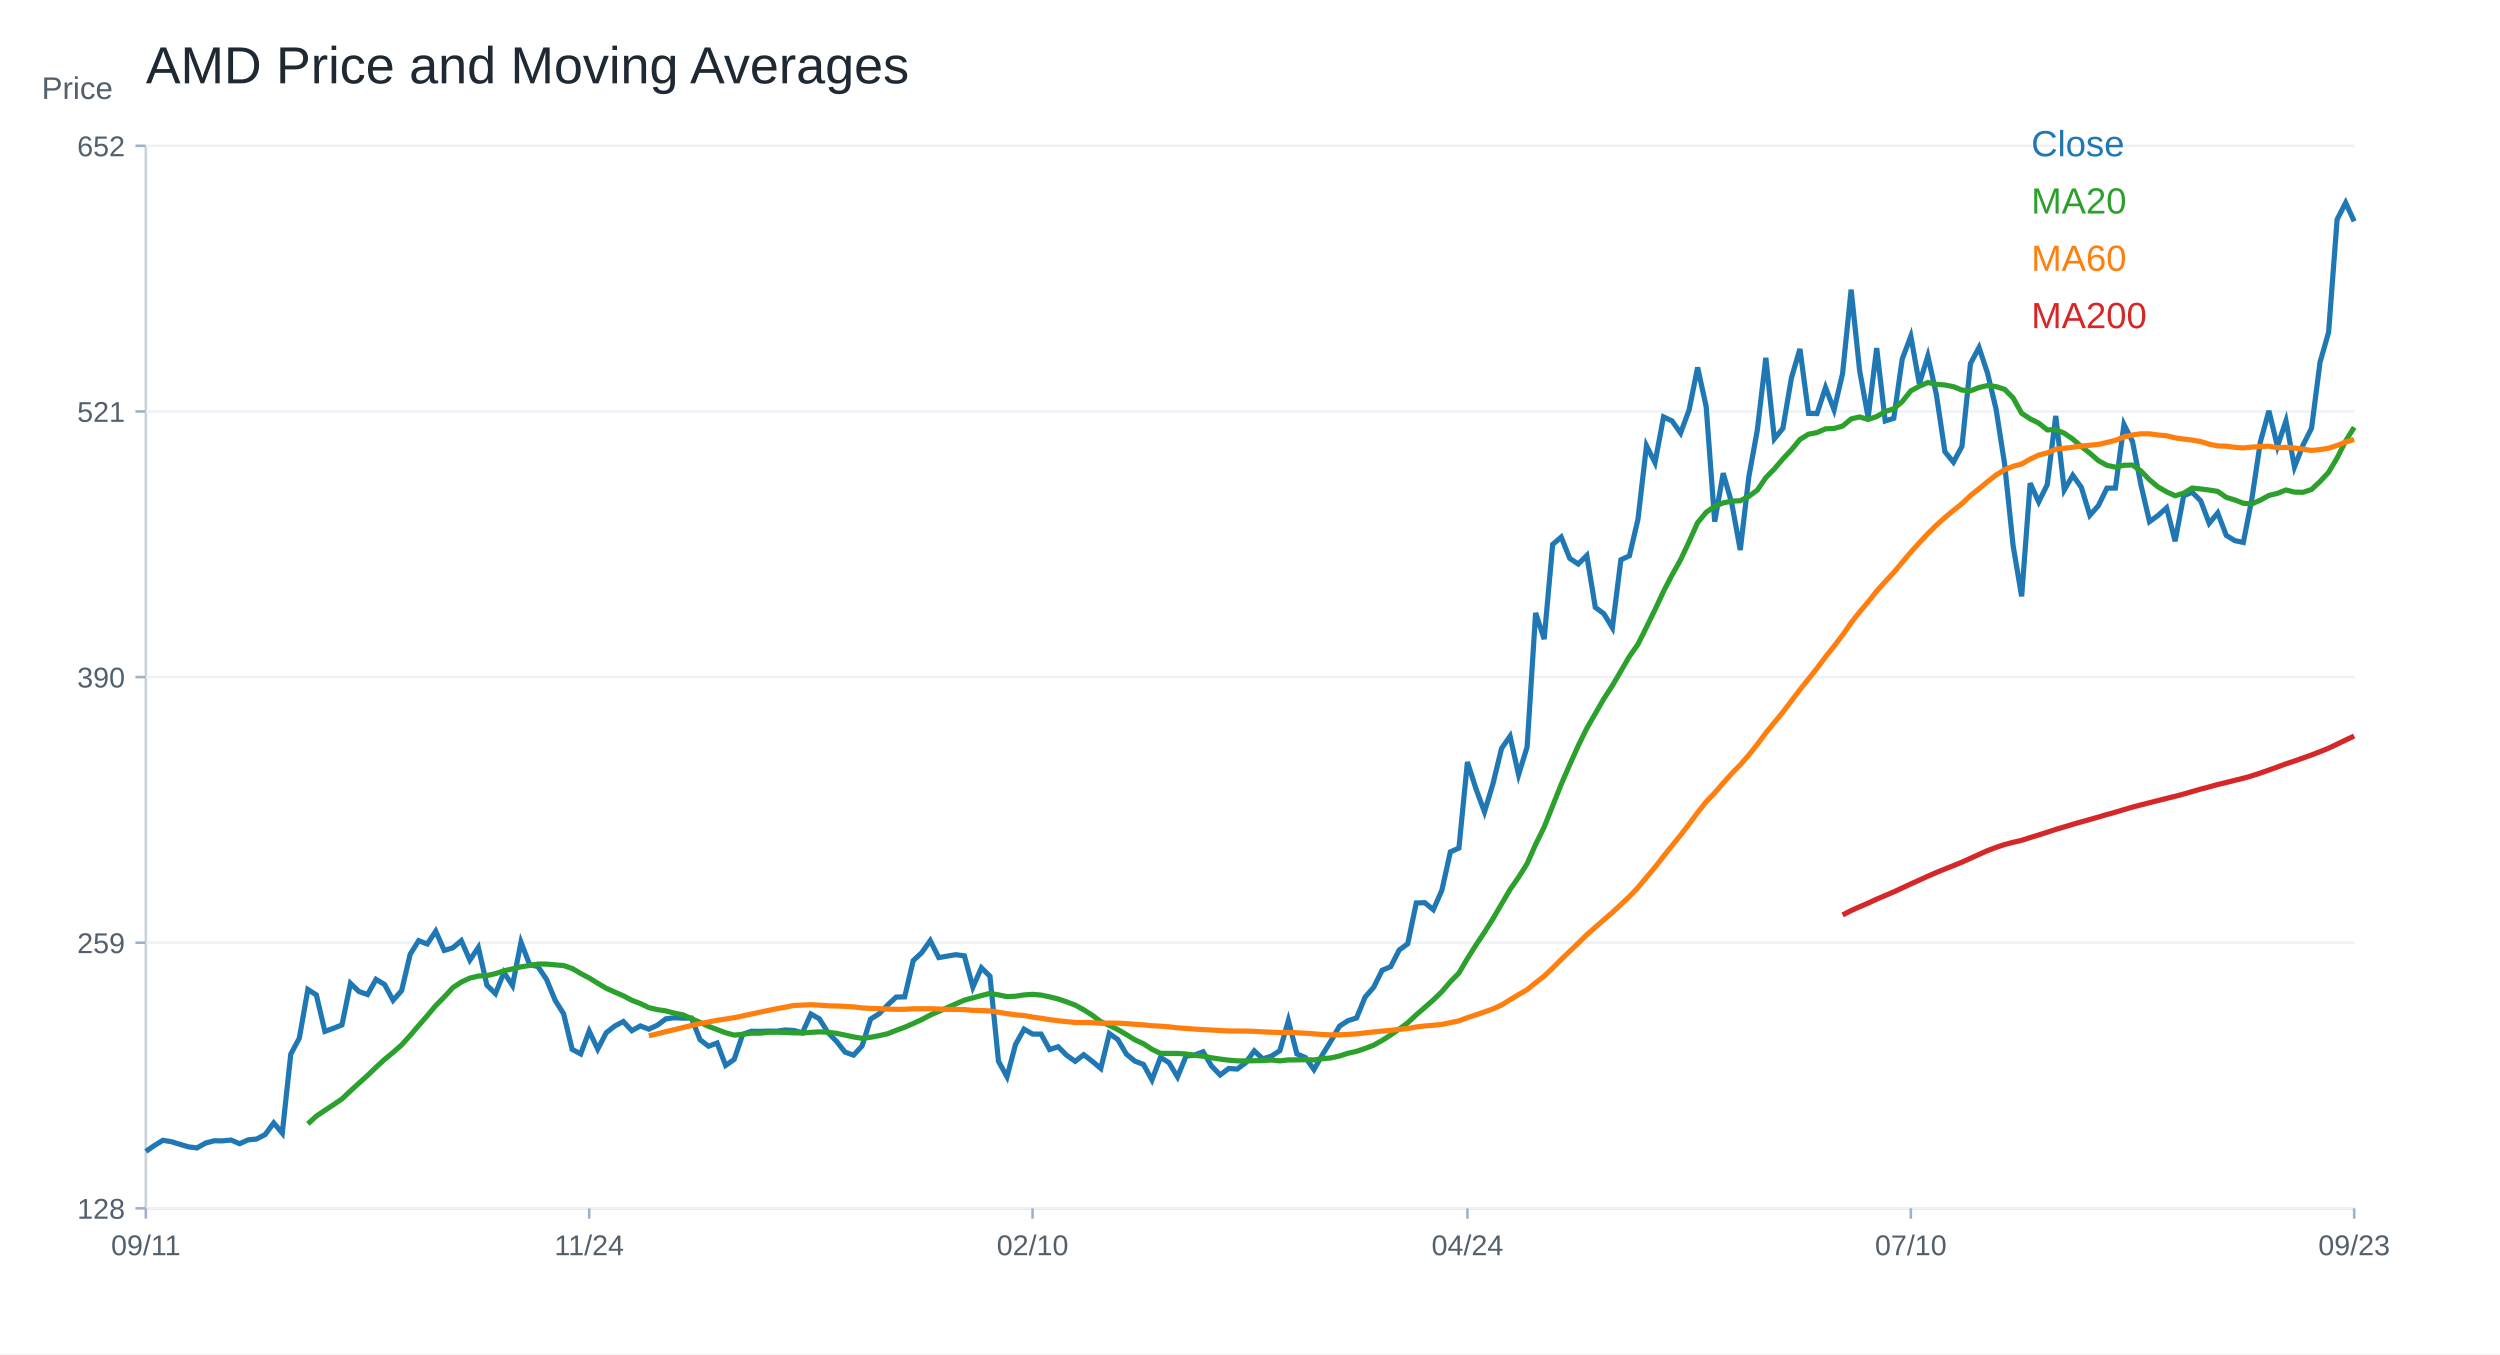
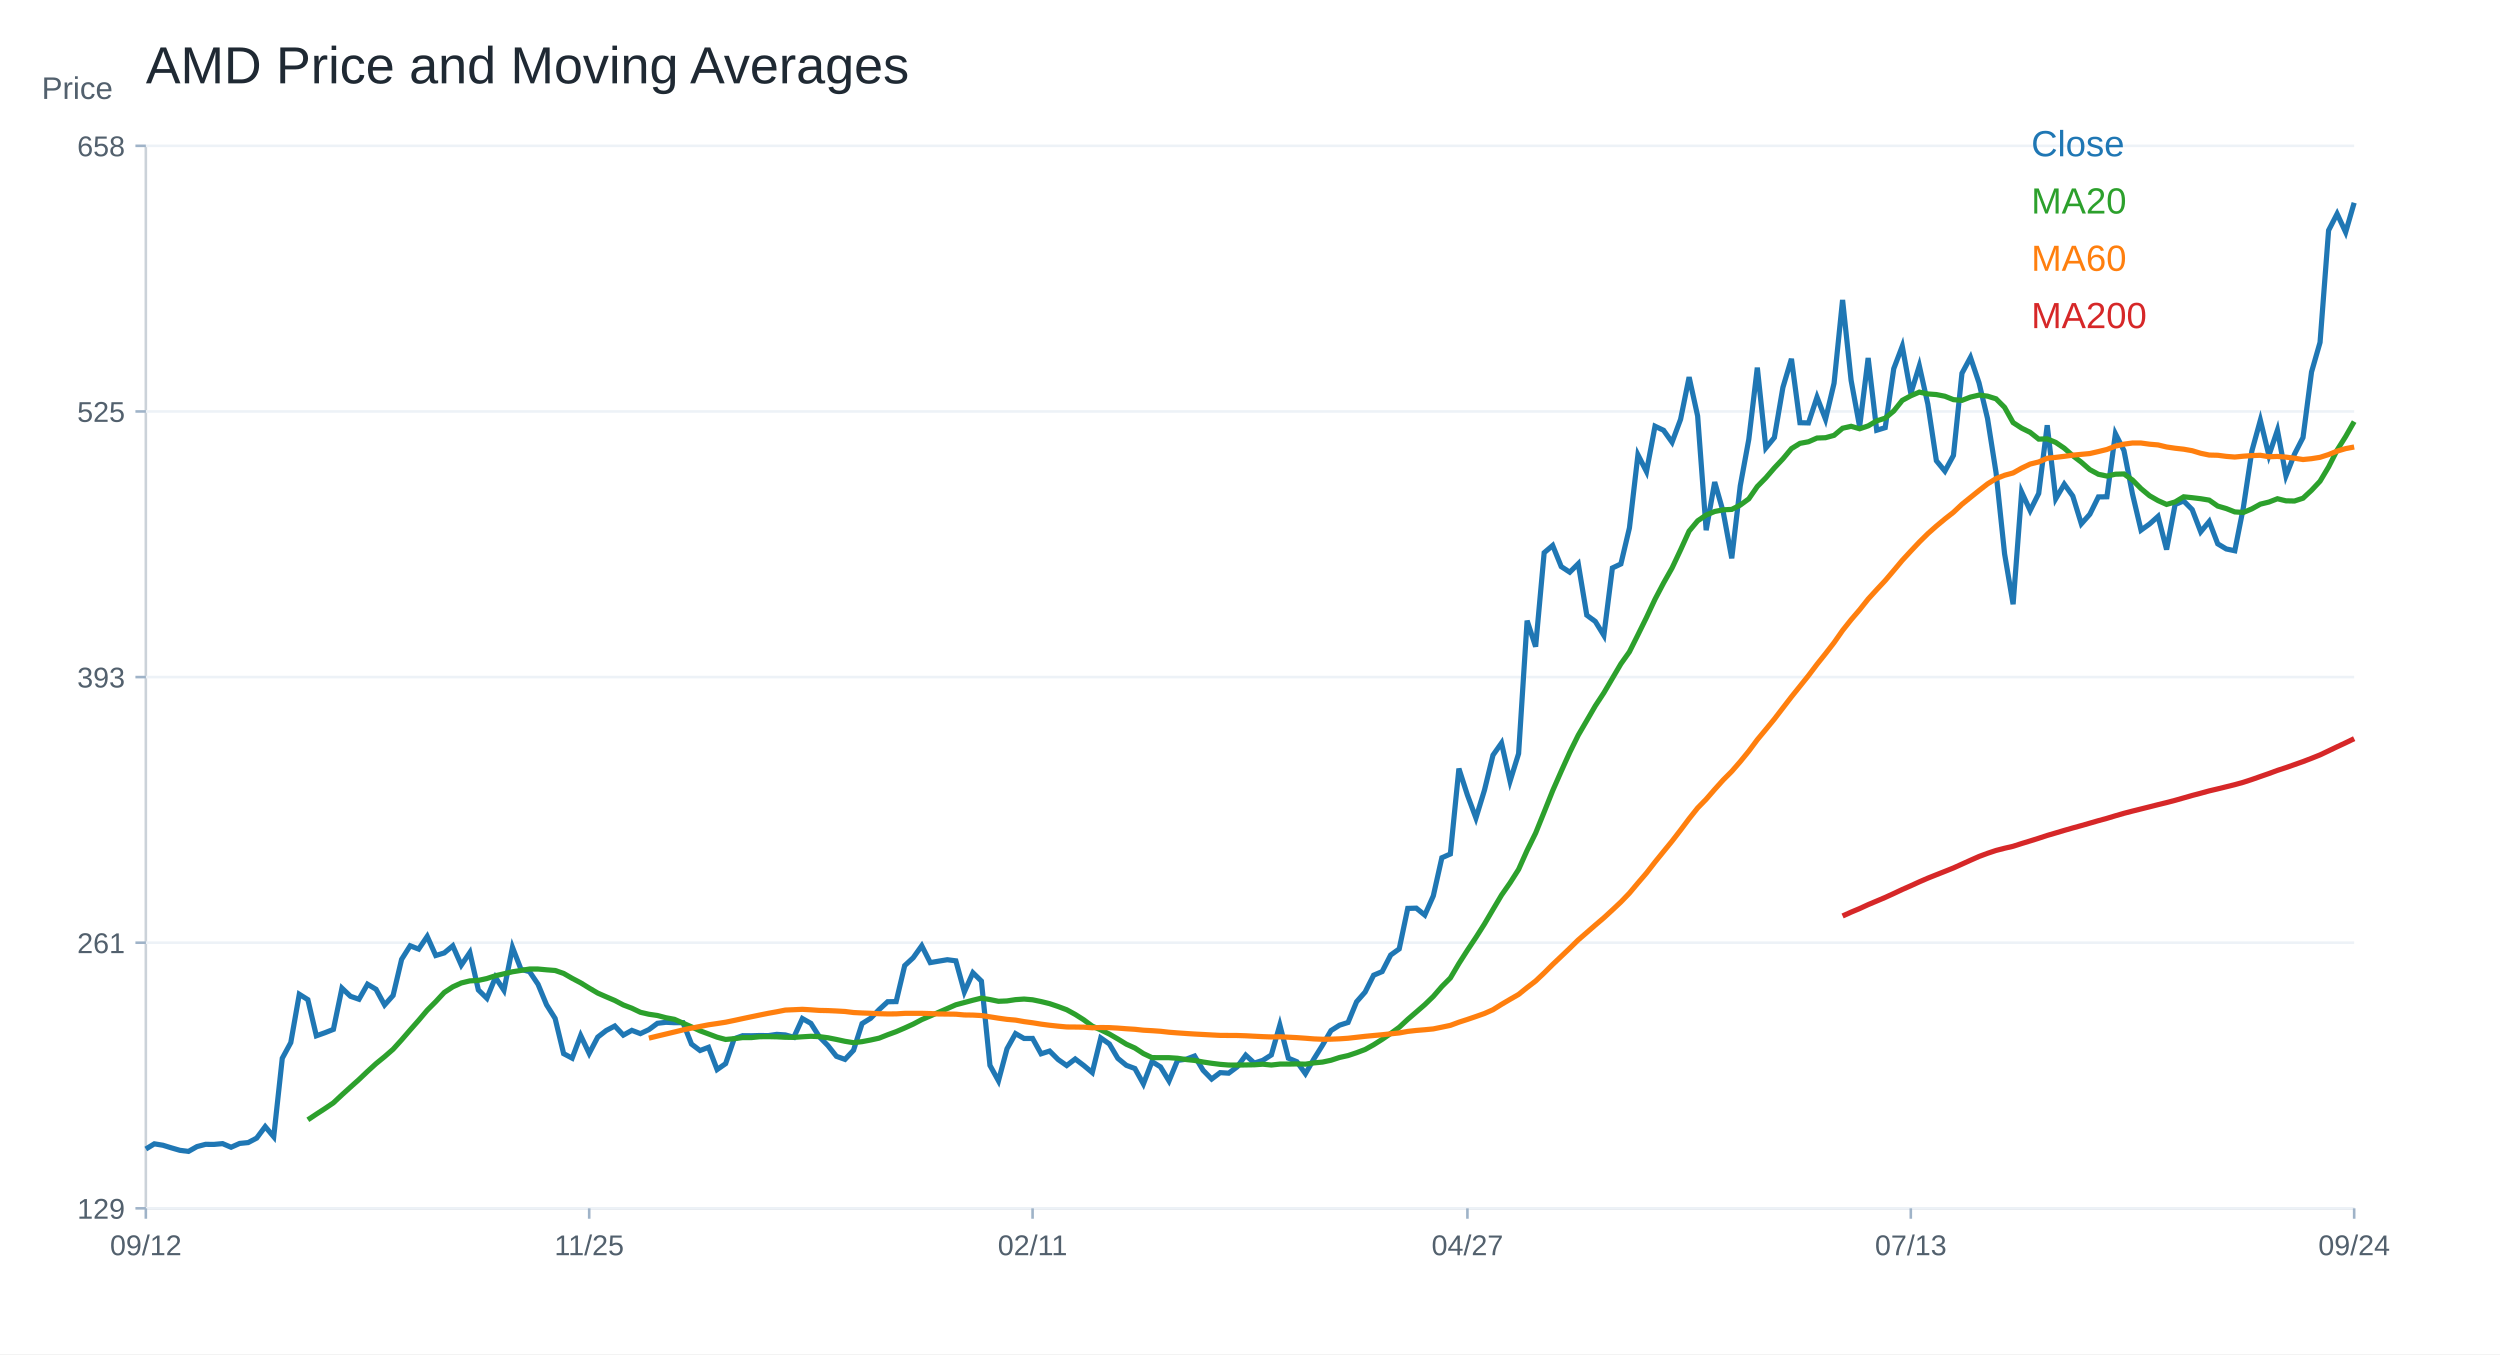
<svg xmlns="http://www.w3.org/2000/svg" width="960" height="520" viewBox="0 0 960 520">
  <rect width="100%" height="100%" fill="white" />
  <text x="56.00" y="32.00" font-size="20" font-family="Arial" fill="#1f2933" text-anchor="start">AMD Price and Moving Averages</text>
  <line x1="56" y1="464" x2="904" y2="464" stroke="#cbd2d9" />
  <line x1="56" y1="56" x2="56" y2="464" stroke="#cbd2d9" />
  <text x="16.00" y="38.00" font-size="12" font-family="Arial" fill="#52606d" text-anchor="start">Price</text>
  <line x1="56" y1="464.00" x2="904" y2="464.00" stroke="#edf2f7" />
  <line x1="52" y1="464.00" x2="56" y2="464.00" stroke="#9fb3c8" />
-   <text x="48.00" y="468.00" font-size="11" font-family="Arial" fill="#52606d" text-anchor="end">128</text>
+   <text x="48.00" y="468.00" font-size="11" font-family="Arial" fill="#52606d" text-anchor="end">129</text>
  <line x1="56" y1="362.00" x2="904" y2="362.00" stroke="#edf2f7" />
  <line x1="52" y1="362.00" x2="56" y2="362.00" stroke="#9fb3c8" />
-   <text x="48.00" y="366.00" font-size="11" font-family="Arial" fill="#52606d" text-anchor="end">259</text>
+   <text x="48.00" y="366.00" font-size="11" font-family="Arial" fill="#52606d" text-anchor="end">261</text>
  <line x1="56" y1="260.00" x2="904" y2="260.00" stroke="#edf2f7" />
  <line x1="52" y1="260.00" x2="56" y2="260.00" stroke="#9fb3c8" />
-   <text x="48.00" y="264.00" font-size="11" font-family="Arial" fill="#52606d" text-anchor="end">390</text>
+   <text x="48.00" y="264.00" font-size="11" font-family="Arial" fill="#52606d" text-anchor="end">393</text>
  <line x1="56" y1="158.00" x2="904" y2="158.00" stroke="#edf2f7" />
  <line x1="52" y1="158.00" x2="56" y2="158.00" stroke="#9fb3c8" />
-   <text x="48.00" y="162.00" font-size="11" font-family="Arial" fill="#52606d" text-anchor="end">521</text>
+   <text x="48.00" y="162.00" font-size="11" font-family="Arial" fill="#52606d" text-anchor="end">525</text>
  <line x1="56" y1="56.00" x2="904" y2="56.00" stroke="#edf2f7" />
  <line x1="52" y1="56.00" x2="56" y2="56.00" stroke="#9fb3c8" />
-   <text x="48.00" y="60.00" font-size="11" font-family="Arial" fill="#52606d" text-anchor="end">652</text>
+   <text x="48.00" y="60.00" font-size="11" font-family="Arial" fill="#52606d" text-anchor="end">658</text>
  <line x1="56.00" y1="464" x2="56.00" y2="468" stroke="#9fb3c8" />
-   <text x="56.00" y="482.00" font-size="11" font-family="Arial" fill="#52606d" text-anchor="middle">09/11</text>
+   <text x="56.00" y="482.00" font-size="11" font-family="Arial" fill="#52606d" text-anchor="middle">09/12</text>
  <line x1="226.25" y1="464" x2="226.25" y2="468" stroke="#9fb3c8" />
-   <text x="226.25" y="482.00" font-size="11" font-family="Arial" fill="#52606d" text-anchor="middle">11/24</text>
+   <text x="226.25" y="482.00" font-size="11" font-family="Arial" fill="#52606d" text-anchor="middle">11/25</text>
  <line x1="396.51" y1="464" x2="396.51" y2="468" stroke="#9fb3c8" />
-   <text x="396.51" y="482.00" font-size="11" font-family="Arial" fill="#52606d" text-anchor="middle">02/10</text>
+   <text x="396.51" y="482.00" font-size="11" font-family="Arial" fill="#52606d" text-anchor="middle">02/11</text>
  <line x1="563.49" y1="464" x2="563.49" y2="468" stroke="#9fb3c8" />
-   <text x="563.49" y="482.00" font-size="11" font-family="Arial" fill="#52606d" text-anchor="middle">04/24</text>
+   <text x="563.49" y="482.00" font-size="11" font-family="Arial" fill="#52606d" text-anchor="middle">04/27</text>
  <line x1="733.75" y1="464" x2="733.75" y2="468" stroke="#9fb3c8" />
-   <text x="733.75" y="482.00" font-size="11" font-family="Arial" fill="#52606d" text-anchor="middle">07/10</text>
+   <text x="733.75" y="482.00" font-size="11" font-family="Arial" fill="#52606d" text-anchor="middle">07/13</text>
  <line x1="904.00" y1="464" x2="904.00" y2="468" stroke="#9fb3c8" />
-   <text x="904.00" y="482.00" font-size="11" font-family="Arial" fill="#52606d" text-anchor="middle">09/23</text>
-   <polyline fill="none" stroke="#1f77b4" stroke-width="2" points="56.00,442.14 59.27,439.89 62.55,437.87 65.82,438.42 69.10,439.43 72.37,440.39 75.64,440.80 78.92,438.94 82.19,438.07 85.47,438.09 88.74,437.78 92.02,439.19 95.29,437.71 98.56,437.38 101.84,435.65 105.11,431.20 108.39,435.14 111.66,404.76 114.93,398.69 118.21,379.97 121.48,382.05 124.76,396.05 128.03,394.87 131.31,393.57 134.58,377.60 137.85,380.75 141.13,381.90 144.40,376.08 147.68,378.05 150.95,384.12 154.22,380.41 157.50,366.46 160.77,361.21 164.05,362.50 167.32,357.58 170.59,364.97 173.87,363.97 177.14,361.22 180.42,368.69 183.69,363.81 186.97,378.31 190.24,381.54 193.51,373.42 196.79,378.45 200.06,361.81 203.34,370.32 206.61,371.22 209.88,376.11 213.16,384.07 216.43,389.32 219.71,402.96 222.98,404.70 226.25,395.93 229.53,402.87 232.80,396.56 236.08,394.00 239.35,392.27 242.63,395.78 245.90,393.95 249.17,395.21 252.45,393.66 255.72,391.22 259.00,390.82 262.27,390.97 265.54,390.97 268.82,399.26 272.09,401.75 275.37,400.51 278.64,409.12 281.92,406.82 285.19,397.19 288.46,396.01 291.74,396.05 295.01,395.94 298.29,395.98 301.56,395.50 304.83,395.71 308.11,396.62 311.38,389.38 314.66,391.24 317.93,396.48 321.20,399.85 324.48,404.00 327.75,405.18 331.03,401.66 334.30,391.32 337.58,389.28 340.85,385.92 344.12,382.87 347.40,382.80 350.67,368.89 353.95,365.83 357.22,361.20 360.49,367.71 363.77,367.15 367.04,366.60 370.32,367.04 373.59,379.06 376.86,371.64 380.14,374.87 383.41,407.50 386.69,413.48 389.96,401.08 393.24,395.19 396.51,397.08 399.78,397.08 403.06,403.02 406.33,401.95 409.61,405.25 412.88,407.55 416.15,405.02 419.43,407.53 422.70,410.29 425.98,396.87 429.25,399.19 432.53,404.78 435.80,407.48 439.07,408.72 442.35,414.69 445.62,406.03 448.90,408.07 452.17,413.54 455.44,405.56 458.72,405.13 461.99,403.89 465.27,409.40 468.54,412.79 471.81,410.31 475.09,410.52 478.36,408.06 481.64,403.54 484.91,406.61 488.19,405.56 491.46,403.47 494.73,391.87 498.01,404.71 501.28,406.10 504.56,410.73 507.83,404.97 511.10,399.70 514.38,394.03 517.65,391.94 520.93,390.89 524.20,382.88 527.47,379.13 530.75,372.59 534.02,371.20 537.30,364.79 540.57,362.41 543.85,346.74 547.12,346.64 550.39,349.32 553.67,341.89 556.94,327.13 560.22,325.67 563.49,292.62 566.76,302.87 570.04,311.76 573.31,300.94 576.59,287.42 579.86,282.71 583.14,297.49 586.41,286.82 589.68,235.35 592.96,245.42 596.23,209.05 599.51,206.25 602.78,214.42 606.05,216.59 609.33,213.32 612.60,233.24 615.88,235.67 619.15,241.07 622.42,214.97 625.70,213.41 628.97,199.46 632.25,171.15 635.52,177.65 638.80,160.10 642.07,161.65 645.34,166.29 648.62,157.41 651.89,141.09 655.17,156.12 658.44,200.34 661.71,181.70 664.99,193.24 668.26,211.22 671.54,183.17 674.81,165.17 678.08,137.40 681.36,168.50 684.63,164.47 687.91,145.10 691.18,134.00 694.46,158.73 697.73,158.82 701.00,148.83 704.28,157.38 707.55,143.45 710.83,111.21 714.10,142.36 717.37,160.31 720.65,133.67 723.92,161.64 727.20,160.63 730.47,137.82 733.75,129.13 737.02,147.41 740.29,136.72 743.57,151.50 746.84,173.45 750.12,177.48 753.39,171.40 756.66,139.60 759.94,133.45 763.21,143.29 766.49,157.10 769.76,178.11 773.03,209.49 776.31,229.00 779.58,185.55 782.86,192.74 786.13,186.13 789.41,159.72 792.68,188.15 795.95,182.52 799.23,187.13 802.50,197.87 805.78,194.16 809.05,187.46 812.32,187.40 815.60,162.98 818.87,169.51 822.15,186.33 825.42,200.31 828.69,197.94 831.97,195.00 835.24,207.84 838.52,190.38 841.79,189.02 845.07,192.33 848.34,200.96 851.61,196.96 854.89,205.61 858.16,207.59 861.44,208.29 864.71,191.63 867.98,169.71 871.26,157.76 874.53,171.38 877.81,161.62 881.08,179.31 884.36,170.91 887.63,164.45 890.90,139.09 894.18,127.62 897.45,84.28 900.73,77.86 904.00,84.99" />
+   <text x="904.00" y="482.00" font-size="11" font-family="Arial" fill="#52606d" text-anchor="middle">09/24</text>
+   <polyline fill="none" stroke="#1f77b4" stroke-width="2" points="56.00,441.23 59.27,439.23 62.55,439.77 65.82,440.78 69.10,441.73 72.37,442.14 75.64,440.29 78.92,439.43 82.19,439.45 85.47,439.15 88.74,440.54 92.02,439.08 95.29,438.75 98.56,437.03 101.84,432.62 105.11,436.52 108.39,406.38 111.66,400.36 114.93,381.80 118.21,383.86 121.48,397.74 124.76,396.57 128.03,395.28 131.31,379.45 134.58,382.57 137.85,383.71 141.13,377.94 144.40,379.89 147.68,385.91 150.95,382.24 154.22,368.39 157.50,363.18 160.77,364.46 164.05,359.58 167.32,366.91 170.59,365.92 173.87,363.20 177.14,370.61 180.42,365.76 183.69,380.14 186.97,383.35 190.24,375.30 193.51,380.28 196.79,363.78 200.06,372.22 203.34,373.11 206.61,377.97 209.88,385.86 213.16,391.07 216.43,404.60 219.71,406.33 222.98,397.63 226.25,404.52 229.53,398.25 232.80,395.71 236.08,393.99 239.35,397.48 242.63,395.66 245.90,396.91 249.17,395.37 252.45,392.95 255.72,392.56 259.00,392.71 262.27,392.70 265.54,400.93 268.82,403.40 272.09,402.17 275.37,410.71 278.64,408.43 281.92,398.88 285.19,397.71 288.46,397.74 291.74,397.64 295.01,397.68 298.29,397.20 301.56,397.41 304.83,398.32 308.11,391.13 311.38,392.97 314.66,398.17 317.93,401.51 321.20,405.63 324.48,406.80 327.75,403.31 331.03,393.06 334.30,391.03 337.58,387.69 340.85,384.67 344.12,384.61 347.40,370.80 350.67,367.77 353.95,363.17 357.22,369.64 360.49,369.08 363.77,368.53 367.04,368.96 370.32,380.89 373.59,373.53 376.86,376.74 380.14,409.10 383.41,415.04 386.69,402.73 389.96,396.90 393.24,398.77 396.51,398.76 399.78,404.66 403.06,403.60 406.33,406.87 409.61,409.16 412.88,406.65 416.15,409.13 419.43,411.87 422.70,398.56 425.98,400.86 429.25,406.41 432.53,409.09 435.80,410.31 439.07,416.23 442.35,407.65 445.62,409.67 448.90,415.09 452.17,407.18 455.44,406.75 458.72,405.52 461.99,410.99 465.27,414.35 468.54,411.89 471.81,412.10 475.09,409.66 478.36,405.18 481.64,408.22 484.91,407.18 488.19,405.10 491.46,393.60 494.73,406.34 498.01,407.71 501.28,412.30 504.56,406.60 507.83,401.37 511.10,395.74 514.38,393.67 517.65,392.63 520.93,384.68 524.20,380.96 527.47,374.48 530.75,373.09 534.02,366.73 537.30,364.38 540.57,348.83 543.85,348.73 547.12,351.39 550.39,344.02 553.67,329.38 556.94,327.93 560.22,295.14 563.49,305.31 566.76,314.13 570.04,303.40 573.31,289.98 576.59,285.31 579.86,299.98 583.14,289.39 586.41,238.33 589.68,248.32 592.96,212.24 596.23,209.46 599.51,217.57 602.78,219.72 606.05,216.48 609.33,236.24 612.60,238.64 615.88,244.00 619.15,218.11 622.42,216.56 625.70,202.73 628.97,174.64 632.25,181.09 635.52,163.68 638.80,165.22 642.07,169.83 645.34,161.02 648.62,144.82 651.89,159.74 655.17,203.60 658.44,185.11 661.71,196.55 664.99,214.39 668.26,186.56 671.54,168.71 674.81,141.16 678.08,172.02 681.36,168.01 684.63,148.80 687.91,137.79 691.18,162.32 694.46,162.41 697.73,152.50 701.00,160.99 704.28,147.16 707.55,115.18 710.83,146.09 714.10,163.89 717.37,137.46 720.65,165.21 723.92,164.21 727.20,141.58 730.47,132.96 733.75,151.10 737.02,140.49 740.29,155.15 743.57,176.92 746.84,180.92 750.12,174.89 753.39,143.35 756.66,137.25 759.94,147.01 763.21,160.70 766.49,181.55 769.76,212.68 773.03,232.03 776.31,188.93 779.58,196.06 782.86,189.50 786.13,163.30 789.41,191.50 792.68,185.92 795.95,190.49 799.23,201.15 802.50,197.47 805.78,190.82 809.05,190.76 812.32,166.54 815.60,173.01 818.87,189.70 822.15,203.57 825.42,201.22 828.69,198.30 831.97,211.04 835.24,193.72 838.52,192.37 841.79,195.66 845.07,204.22 848.34,200.25 851.61,208.83 854.89,210.80 858.16,211.49 861.44,194.96 864.71,173.22 867.98,161.36 871.26,174.87 874.53,165.19 877.81,182.73 881.08,174.40 884.36,168.00 887.63,142.84 890.90,131.47 894.18,88.46 897.45,82.10 900.73,89.17 904.00,77.86" />
  <text x="780.00" y="60.00" font-size="14" font-family="Arial" fill="#1f77b4" text-anchor="start">Close</text>
-   <polyline fill="none" stroke="#2ca02c" stroke-width="2" points="118.21,431.58 121.48,428.57 124.76,426.38 128.03,424.23 131.31,421.99 134.58,418.90 137.85,415.91 141.13,412.97 144.40,409.83 147.68,406.82 150.95,404.13 154.22,401.26 157.50,397.62 160.77,393.80 164.05,390.05 167.32,386.15 170.59,382.84 173.87,379.28 177.14,377.10 180.42,375.60 183.69,374.79 186.97,374.61 190.24,373.88 193.51,372.81 196.79,372.05 200.06,371.26 203.34,370.74 206.61,370.21 209.88,370.21 213.16,370.51 216.43,370.77 219.71,371.90 222.98,373.81 226.25,375.54 229.53,377.56 232.80,379.51 236.08,380.96 239.35,382.38 242.63,384.11 245.90,385.37 249.17,386.94 252.45,387.71 255.72,388.19 259.00,389.06 262.27,389.69 265.54,391.15 268.82,392.59 272.09,394.12 275.37,395.34 278.64,396.59 281.92,397.47 285.19,397.18 288.46,396.74 291.74,396.75 295.01,396.40 298.29,396.37 301.56,396.45 304.83,396.62 308.11,396.66 311.38,396.43 314.66,396.23 317.93,396.38 321.20,396.81 324.48,397.47 327.75,398.18 331.03,398.71 334.30,398.31 337.58,397.69 340.85,396.96 344.12,395.65 347.40,394.45 350.67,393.03 353.95,391.52 357.22,389.78 360.49,388.37 363.77,386.93 367.04,385.48 370.32,384.05 373.59,383.17 376.86,382.29 380.14,381.47 383.41,382.02 386.69,382.70 389.96,382.55 393.24,382.05 396.51,381.83 399.78,382.11 403.06,382.80 406.33,383.60 409.61,384.72 412.88,385.96 416.15,387.76 419.43,389.85 422.70,392.30 425.98,393.76 429.25,395.36 432.53,397.27 435.80,399.30 439.07,400.78 442.35,402.93 445.62,404.49 448.90,404.52 452.17,404.52 455.44,404.74 458.72,405.24 461.99,405.58 465.27,406.20 468.54,406.69 471.81,407.10 475.09,407.37 478.36,407.39 481.64,407.32 484.91,407.27 488.19,407.04 491.46,407.37 494.73,407.00 498.01,407.00 501.28,406.93 504.56,407.03 507.83,406.54 511.10,406.23 514.38,405.52 517.65,404.44 520.93,403.71 524.20,402.60 527.47,401.36 530.75,399.52 534.02,397.44 537.30,395.16 540.57,392.76 543.85,389.69 547.12,386.85 550.39,383.98 553.67,380.80 556.94,376.98 560.22,373.67 563.49,368.07 566.76,362.91 570.04,357.96 573.31,352.76 576.59,347.14 579.86,341.58 583.14,336.85 586.41,331.65 589.68,324.27 592.96,317.59 596.23,309.41 599.51,301.16 602.78,293.65 606.05,286.35 609.33,279.68 612.60,274.01 615.88,268.33 619.15,263.29 622.42,257.68 625.70,252.07 628.97,247.41 632.25,240.83 635.52,234.12 638.80,227.08 642.07,220.79 645.34,214.97 648.62,207.96 651.89,200.68 655.17,196.72 658.44,194.46 661.71,193.10 664.99,192.44 668.26,192.28 671.54,190.61 674.81,188.21 678.08,183.41 681.36,180.06 684.63,176.23 687.91,172.73 691.18,168.76 694.46,166.73 697.73,166.11 701.00,164.67 704.28,164.53 707.55,163.62 710.83,160.87 714.10,160.11 717.37,161.08 720.65,159.95 723.92,158.02 727.20,156.96 730.47,154.19 733.75,150.09 737.02,148.30 740.29,146.88 743.57,147.58 746.84,147.83 750.12,148.48 753.39,149.80 756.66,150.08 759.94,148.81 763.21,148.04 766.49,148.45 769.76,149.49 773.03,152.79 776.31,158.68 779.58,160.84 782.86,162.46 786.13,165.08 789.41,164.99 792.68,166.36 795.95,168.60 799.23,171.50 802.50,174.02 805.78,176.89 809.05,178.69 812.32,179.39 815.60,178.66 818.87,178.57 822.15,180.90 825.42,184.25 828.69,186.98 831.97,188.87 835.24,190.36 838.52,189.40 841.79,187.41 845.07,187.75 848.34,188.16 851.61,188.70 854.89,190.99 858.16,191.97 861.44,193.25 864.71,193.48 867.98,192.07 871.26,190.25 874.53,189.45 877.81,188.16 881.08,188.97 884.36,189.04 887.63,187.95 890.90,184.89 894.18,181.37 897.45,175.84 900.73,169.34 904.00,164.07" />
+   <polyline fill="none" stroke="#2ca02c" stroke-width="2" points="118.21,430.01 121.48,427.83 124.76,425.70 128.03,423.48 131.31,420.41 134.58,417.45 137.85,414.53 141.13,411.41 144.40,408.43 147.68,405.76 150.95,402.91 154.22,399.30 157.50,395.51 160.77,391.80 164.05,387.92 167.32,384.64 170.59,381.11 173.87,378.95 177.14,377.46 180.42,376.66 183.69,376.47 186.97,375.75 190.24,374.69 193.51,373.94 196.79,373.16 200.06,372.64 203.34,372.11 206.61,372.11 209.88,372.41 213.16,372.67 216.43,373.79 219.71,375.68 222.98,377.40 226.25,379.41 229.53,381.34 232.80,382.78 236.08,384.18 239.35,385.90 242.63,387.15 245.90,388.71 249.17,389.47 252.45,389.95 255.72,390.81 259.00,391.43 262.27,392.88 265.54,394.32 268.82,395.83 272.09,397.04 275.37,398.28 278.64,399.15 281.92,398.86 285.19,398.43 288.46,398.44 291.74,398.10 295.01,398.07 298.29,398.14 301.56,398.31 304.83,398.35 308.11,398.13 311.38,397.93 314.66,398.07 317.93,398.50 321.20,399.15 324.48,399.86 327.75,400.39 331.03,399.99 334.30,399.37 337.58,398.65 340.85,397.35 344.12,396.16 347.40,394.75 350.67,393.26 353.95,391.53 357.22,390.13 360.49,388.70 363.77,387.27 367.04,385.84 370.32,384.97 373.59,384.09 376.86,383.28 380.14,383.83 383.41,384.50 386.69,384.36 389.96,383.86 393.24,383.64 396.51,383.92 399.78,384.60 403.06,385.40 406.33,386.51 409.61,387.74 412.88,389.53 416.15,391.60 419.43,394.03 422.70,395.48 425.98,397.07 429.25,398.96 432.53,400.97 435.80,402.44 439.07,404.57 442.35,406.12 445.62,406.15 448.90,406.15 452.17,406.37 455.44,406.86 458.72,407.20 461.99,407.81 465.27,408.30 468.54,408.71 471.81,408.97 475.09,409.00 478.36,408.93 481.64,408.88 484.91,408.65 488.19,408.97 491.46,408.61 494.73,408.61 498.01,408.54 501.28,408.64 504.56,408.15 507.83,407.84 511.10,407.14 514.38,406.07 517.65,405.34 520.93,404.24 524.20,403.01 527.47,401.19 530.75,399.12 534.02,396.87 537.30,394.48 540.57,391.44 543.85,388.62 547.12,385.78 550.39,382.62 553.67,378.83 556.94,375.55 560.22,369.99 563.49,364.87 566.76,359.96 570.04,354.80 573.31,349.23 576.59,343.71 579.86,339.02 583.14,333.86 586.41,326.54 589.68,319.91 592.96,311.80 596.23,303.62 599.51,296.16 602.78,288.93 606.05,282.31 609.33,276.69 612.60,271.05 615.88,266.05 619.15,260.48 622.42,254.92 625.70,250.30 628.97,243.76 632.25,237.11 635.52,230.12 638.80,223.89 642.07,218.11 645.34,211.16 648.62,203.94 651.89,200.01 655.17,197.77 658.44,196.41 661.71,195.77 664.99,195.61 668.26,193.95 671.54,191.56 674.81,186.81 678.08,183.48 681.36,179.68 684.63,176.21 687.91,172.27 691.18,170.25 694.46,169.64 697.73,168.21 701.00,168.08 704.28,167.17 707.55,164.44 710.83,163.70 714.10,164.65 717.37,163.54 720.65,161.62 723.92,160.57 727.20,157.82 730.47,153.75 733.75,151.98 737.02,150.57 740.29,151.27 743.57,151.51 746.84,152.16 750.12,153.46 753.39,153.74 756.66,152.48 759.94,151.71 763.21,152.12 766.49,153.15 769.76,156.43 773.03,162.27 776.31,164.41 779.58,166.02 782.86,168.62 786.13,168.53 789.41,169.89 792.68,172.11 795.95,174.99 799.23,177.49 802.50,180.34 805.78,182.12 809.05,182.81 812.32,182.09 815.60,182.00 818.87,184.32 822.15,187.63 825.42,190.35 828.69,192.23 831.97,193.70 835.24,192.75 838.52,190.77 841.79,191.11 845.07,191.51 848.34,192.05 851.61,194.33 854.89,195.29 858.16,196.57 861.44,196.79 864.71,195.40 867.98,193.59 871.26,192.79 874.53,191.52 877.81,192.32 881.08,192.39 884.36,191.31 887.63,188.27 890.90,184.78 894.18,179.29 897.45,172.85 900.73,167.62 904.00,161.89" />
  <text x="780.00" y="82.00" font-size="14" font-family="Arial" fill="#2ca02c" text-anchor="start">MA20</text>
-   <polyline fill="none" stroke="#ff7f0e" stroke-width="2" points="249.17,397.77 252.45,396.96 255.72,396.15 259.00,395.37 262.27,394.58 265.54,393.77 268.82,393.08 272.09,392.43 275.37,391.79 278.64,391.31 281.92,390.79 285.19,390.11 288.46,389.39 291.74,388.70 295.01,388.01 298.29,387.34 301.56,386.75 304.83,386.09 308.11,385.96 311.38,385.80 314.66,385.99 317.93,386.23 321.20,386.29 324.48,386.45 327.75,386.64 331.03,387.04 334.30,387.22 337.58,387.34 340.85,387.50 344.12,387.58 347.40,387.56 350.67,387.37 353.95,387.36 357.22,387.36 360.49,387.45 363.77,387.61 367.04,387.63 370.32,387.68 373.59,387.98 376.86,388.03 380.14,388.21 383.41,388.70 386.69,389.23 389.96,389.69 393.24,389.97 396.51,390.56 399.78,391.01 403.06,391.54 406.33,391.97 409.61,392.32 412.88,392.62 416.15,392.66 419.43,392.71 422.70,392.95 425.98,392.85 429.25,392.89 432.53,393.07 435.80,393.32 439.07,393.54 442.35,393.88 445.62,394.06 448.90,394.30 452.17,394.68 455.44,394.92 458.72,395.16 461.99,395.37 465.27,395.54 468.54,395.73 471.81,395.89 475.09,395.91 478.36,395.93 481.64,396.04 484.91,396.22 488.19,396.37 491.46,396.50 494.73,396.43 498.01,396.58 501.28,396.76 504.56,396.99 507.83,397.25 511.10,397.39 514.38,397.35 517.65,397.22 520.93,397.00 524.20,396.63 527.47,396.26 530.75,395.94 534.02,395.64 537.30,395.29 540.57,394.95 543.85,394.35 547.12,393.98 550.39,393.70 553.67,393.38 556.94,392.70 560.22,392.01 563.49,390.78 566.76,389.71 570.04,388.59 573.31,387.41 576.59,385.95 579.86,383.87 583.14,381.94 586.41,380.04 589.68,377.37 592.96,374.84 596.23,371.71 599.51,368.43 602.78,365.30 606.05,362.16 609.33,358.92 612.60,356.06 615.88,353.20 619.15,350.38 622.42,347.34 625.70,344.25 628.97,340.83 632.25,336.89 635.52,333.04 638.80,328.79 642.07,324.72 645.34,320.69 648.62,316.42 651.89,312.01 655.17,307.86 658.44,304.47 661.71,300.68 664.99,297.02 668.26,293.70 671.54,289.91 674.81,285.86 678.08,281.43 681.36,277.46 684.63,273.44 687.91,269.13 691.18,264.83 694.46,260.73 697.73,256.61 701.00,252.25 704.28,248.12 707.55,243.85 710.83,239.14 714.10,234.98 717.37,231.14 720.65,226.98 723.92,223.36 727.20,219.82 730.47,215.93 733.75,212.01 737.02,208.42 740.29,204.92 743.57,201.67 746.84,198.74 750.12,196.00 753.39,193.40 756.66,190.30 759.94,187.65 763.21,184.99 766.49,182.41 769.76,180.37 773.03,179.07 776.31,178.17 779.58,176.31 782.86,174.74 786.13,173.92 789.41,172.49 792.68,172.14 795.95,171.74 799.23,171.29 802.50,170.98 805.78,170.66 809.05,169.90 812.32,169.09 815.60,167.79 818.87,167.03 822.15,166.58 825.42,166.59 828.69,167.04 831.97,167.33 835.24,168.13 838.52,168.60 841.79,168.98 845.07,169.57 848.34,170.56 851.61,171.24 854.89,171.33 858.16,171.76 861.44,172.01 864.71,171.69 867.98,171.46 871.26,171.34 874.53,171.91 877.81,171.79 881.08,172.04 884.36,172.47 887.63,172.98 890.90,172.65 894.18,172.13 897.45,171.05 900.73,169.73 904.00,168.75" />
+   <polyline fill="none" stroke="#ff7f0e" stroke-width="2" points="249.17,398.65 252.45,397.85 255.72,397.07 259.00,396.28 262.27,395.48 265.54,394.80 268.82,394.16 272.09,393.52 275.37,393.04 278.64,392.53 281.92,391.85 285.19,391.14 288.46,390.45 291.74,389.77 295.01,389.11 298.29,388.52 301.56,387.87 304.83,387.73 308.11,387.58 311.38,387.77 314.66,388.00 317.93,388.07 321.20,388.22 324.48,388.41 327.75,388.81 331.03,388.98 334.30,389.10 337.58,389.27 340.85,389.35 344.12,389.33 347.40,389.13 350.67,389.12 353.95,389.12 357.22,389.21 360.49,389.37 363.77,389.40 367.04,389.45 370.32,389.74 373.59,389.79 376.86,389.97 380.14,390.46 383.41,390.98 386.69,391.44 389.96,391.72 393.24,392.30 396.51,392.74 399.78,393.27 403.06,393.70 406.33,394.05 409.61,394.35 412.88,394.38 416.15,394.43 419.43,394.67 422.70,394.57 425.98,394.61 429.25,394.79 432.53,395.04 435.80,395.25 439.07,395.60 442.35,395.78 445.62,396.01 448.90,396.38 452.17,396.63 455.44,396.86 458.72,397.07 461.99,397.24 465.27,397.42 468.54,397.59 471.81,397.61 475.09,397.63 478.36,397.74 481.64,397.91 484.91,398.07 488.19,398.19 491.46,398.12 494.73,398.28 498.01,398.45 501.28,398.68 504.56,398.94 507.83,399.08 511.10,399.04 514.38,398.91 517.65,398.69 520.93,398.32 524.20,397.95 527.47,397.64 530.75,397.34 534.02,396.99 537.30,396.65 540.57,396.06 543.85,395.69 547.12,395.42 550.39,395.10 553.67,394.43 556.94,393.74 560.22,392.52 563.49,391.46 566.76,390.34 570.04,389.18 573.31,387.73 576.59,385.67 579.86,383.75 583.14,381.86 586.41,379.22 589.68,376.71 592.96,373.60 596.23,370.35 599.51,367.25 602.78,364.13 606.05,360.92 609.33,358.08 612.60,355.23 615.88,352.44 619.15,349.43 622.42,346.36 625.70,342.96 628.97,339.06 632.25,335.24 635.52,331.03 638.80,326.99 642.07,322.99 645.34,318.75 648.62,314.38 651.89,310.26 655.17,306.90 658.44,303.13 661.71,299.50 664.99,296.21 668.26,292.45 671.54,288.44 674.81,284.04 678.08,280.10 681.36,276.11 684.63,271.84 687.91,267.58 691.18,263.51 694.46,259.42 697.73,255.09 701.00,251.00 704.28,246.76 707.55,242.09 710.83,237.96 714.10,234.15 717.37,230.03 720.65,226.43 723.92,222.93 727.20,219.07 730.47,215.17 733.75,211.62 737.02,208.15 740.29,204.92 743.57,202.01 746.84,199.29 750.12,196.72 753.39,193.64 756.66,191.01 759.94,188.37 763.21,185.82 766.49,183.78 769.76,182.50 773.03,181.61 776.31,179.76 779.58,178.20 782.86,177.39 786.13,175.97 789.41,175.63 792.68,175.23 795.95,174.78 799.23,174.47 802.50,174.16 805.78,173.40 809.05,172.60 812.32,171.31 815.60,170.56 818.87,170.11 822.15,170.12 825.42,170.57 828.69,170.85 831.97,171.64 835.24,172.12 838.52,172.49 841.79,173.07 845.07,174.06 848.34,174.74 851.61,174.82 854.89,175.25 858.16,175.50 861.44,175.18 864.71,174.95 867.98,174.83 871.26,175.39 874.53,175.28 877.81,175.53 881.08,175.95 884.36,176.46 887.63,176.13 890.90,175.61 894.18,174.55 897.45,173.23 900.73,172.27 904.00,171.64" />
  <text x="780.00" y="104.00" font-size="14" font-family="Arial" fill="#ff7f0e" text-anchor="start">MA60</text>
-   <polyline fill="none" stroke="#d62728" stroke-width="2" points="707.55,351.33 710.83,349.67 714.10,348.19 717.37,346.80 720.65,345.27 723.92,343.89 727.20,342.49 730.47,340.97 733.75,339.42 737.02,337.97 740.29,336.46 743.57,335.03 746.84,333.70 750.12,332.40 753.39,331.07 756.66,329.59 759.94,328.10 763.21,326.64 766.49,325.40 769.76,324.30 773.03,323.45 776.31,322.68 779.58,321.63 782.86,320.62 786.13,319.58 789.41,318.49 792.68,317.53 795.95,316.53 799.23,315.59 802.50,314.69 805.78,313.74 809.05,312.77 812.32,311.88 815.60,310.89 818.87,309.92 822.15,309.07 825.42,308.24 828.69,307.41 831.97,306.58 835.24,305.78 838.52,304.91 841.79,303.96 845.07,303.02 848.34,302.16 851.61,301.25 854.89,300.47 858.16,299.65 861.44,298.84 864.71,297.92 867.98,296.84 871.26,295.69 874.53,294.53 877.81,293.31 881.08,292.23 884.36,291.07 887.63,289.91 890.90,288.64 894.18,287.31 897.45,285.75 900.73,284.17 904.00,282.62" />
+   <polyline fill="none" stroke="#d62728" stroke-width="2" points="707.55,351.74 710.83,350.26 714.10,348.89 717.37,347.38 720.65,346.00 723.92,344.61 727.20,343.11 730.47,341.57 733.75,340.13 737.02,338.63 740.29,337.21 743.57,335.90 746.84,334.61 750.12,333.29 753.39,331.82 756.66,330.34 759.94,328.89 763.21,327.67 766.49,326.57 769.76,325.73 773.03,324.97 776.31,323.92 779.58,322.92 782.86,321.89 786.13,320.81 789.41,319.85 792.68,318.87 795.95,317.93 799.23,317.03 802.50,316.09 805.78,315.14 809.05,314.25 812.32,313.26 815.60,312.31 818.87,311.46 822.15,310.64 825.42,309.82 828.69,308.99 831.97,308.19 835.24,307.33 838.52,306.40 841.79,305.46 845.07,304.60 848.34,303.70 851.61,302.93 854.89,302.12 858.16,301.31 861.44,300.40 864.71,299.33 867.98,298.18 871.26,297.04 874.53,295.83 877.81,294.76 881.08,293.61 884.36,292.45 887.63,291.19 890.90,289.88 894.18,288.33 897.45,286.76 900.73,285.23 904.00,283.64" />
  <text x="780.00" y="126.00" font-size="14" font-family="Arial" fill="#d62728" text-anchor="start">MA200</text>
</svg>
